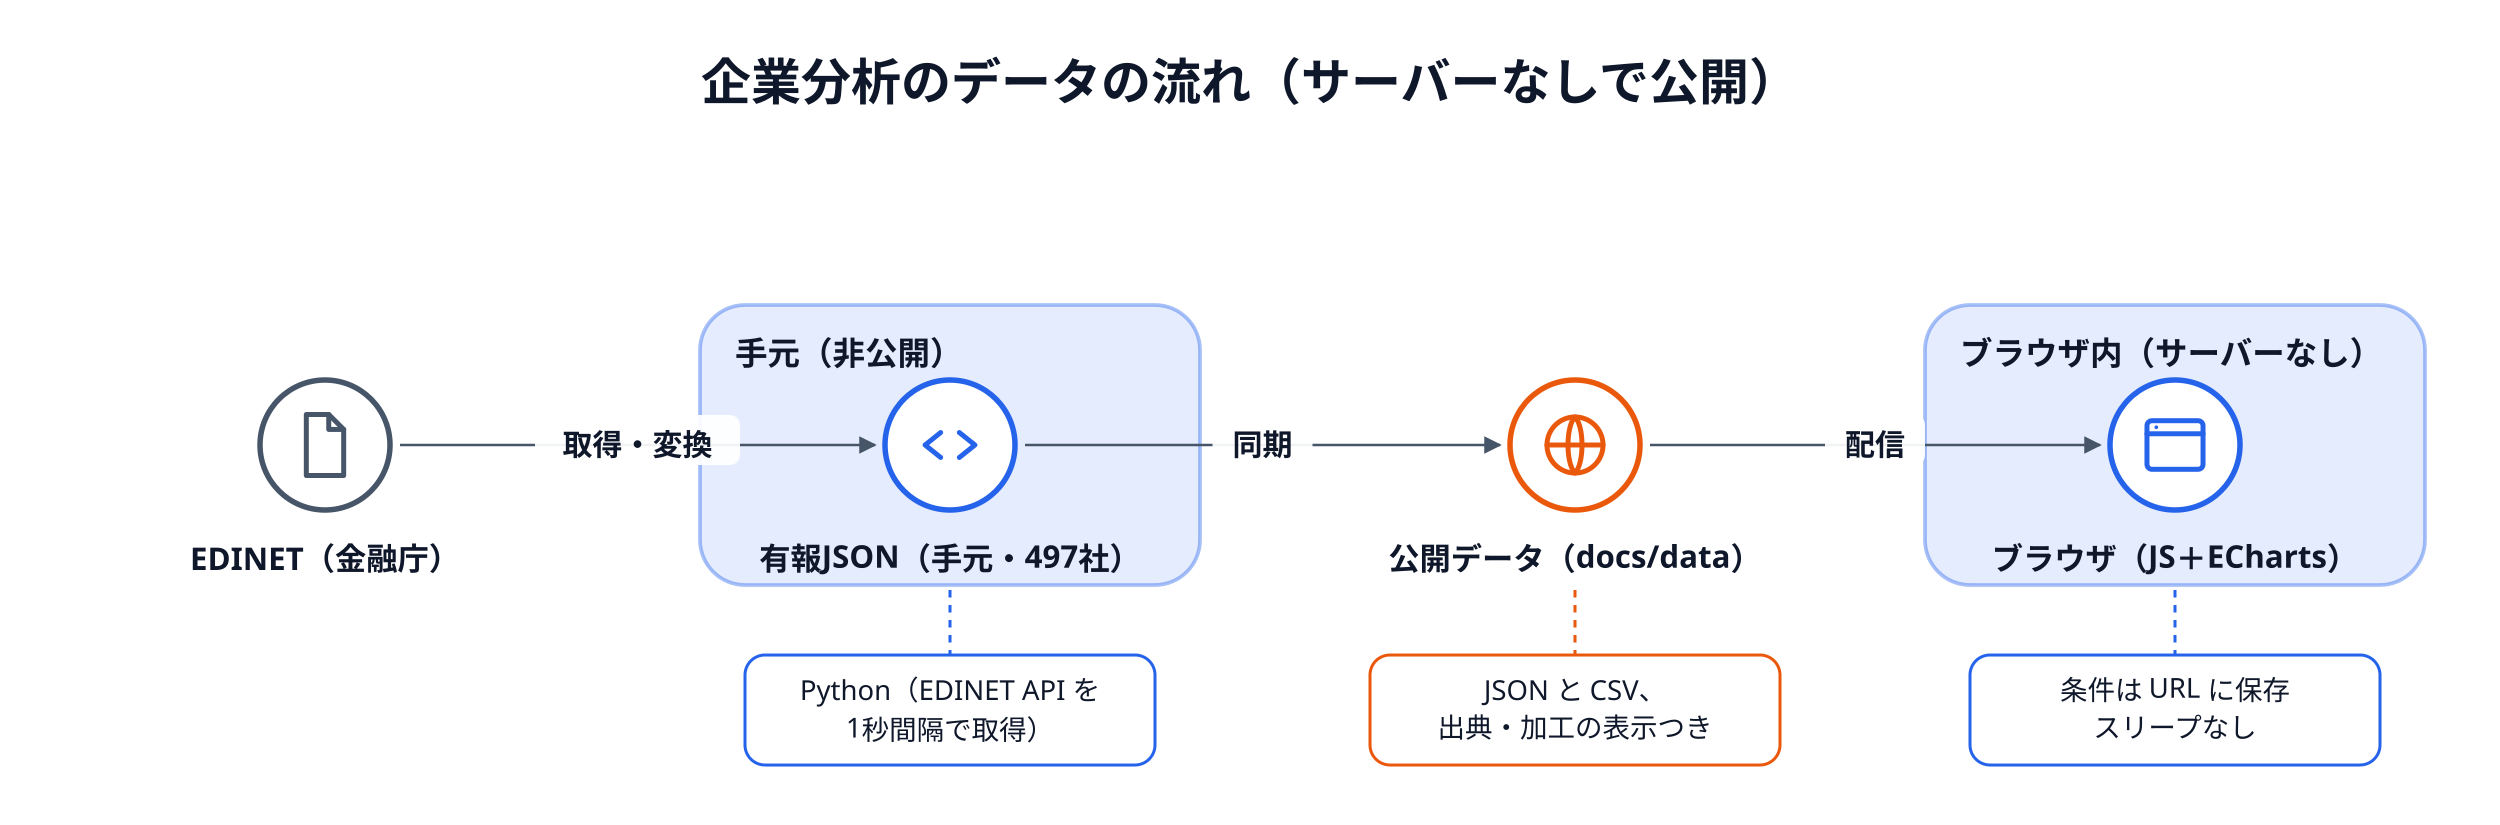
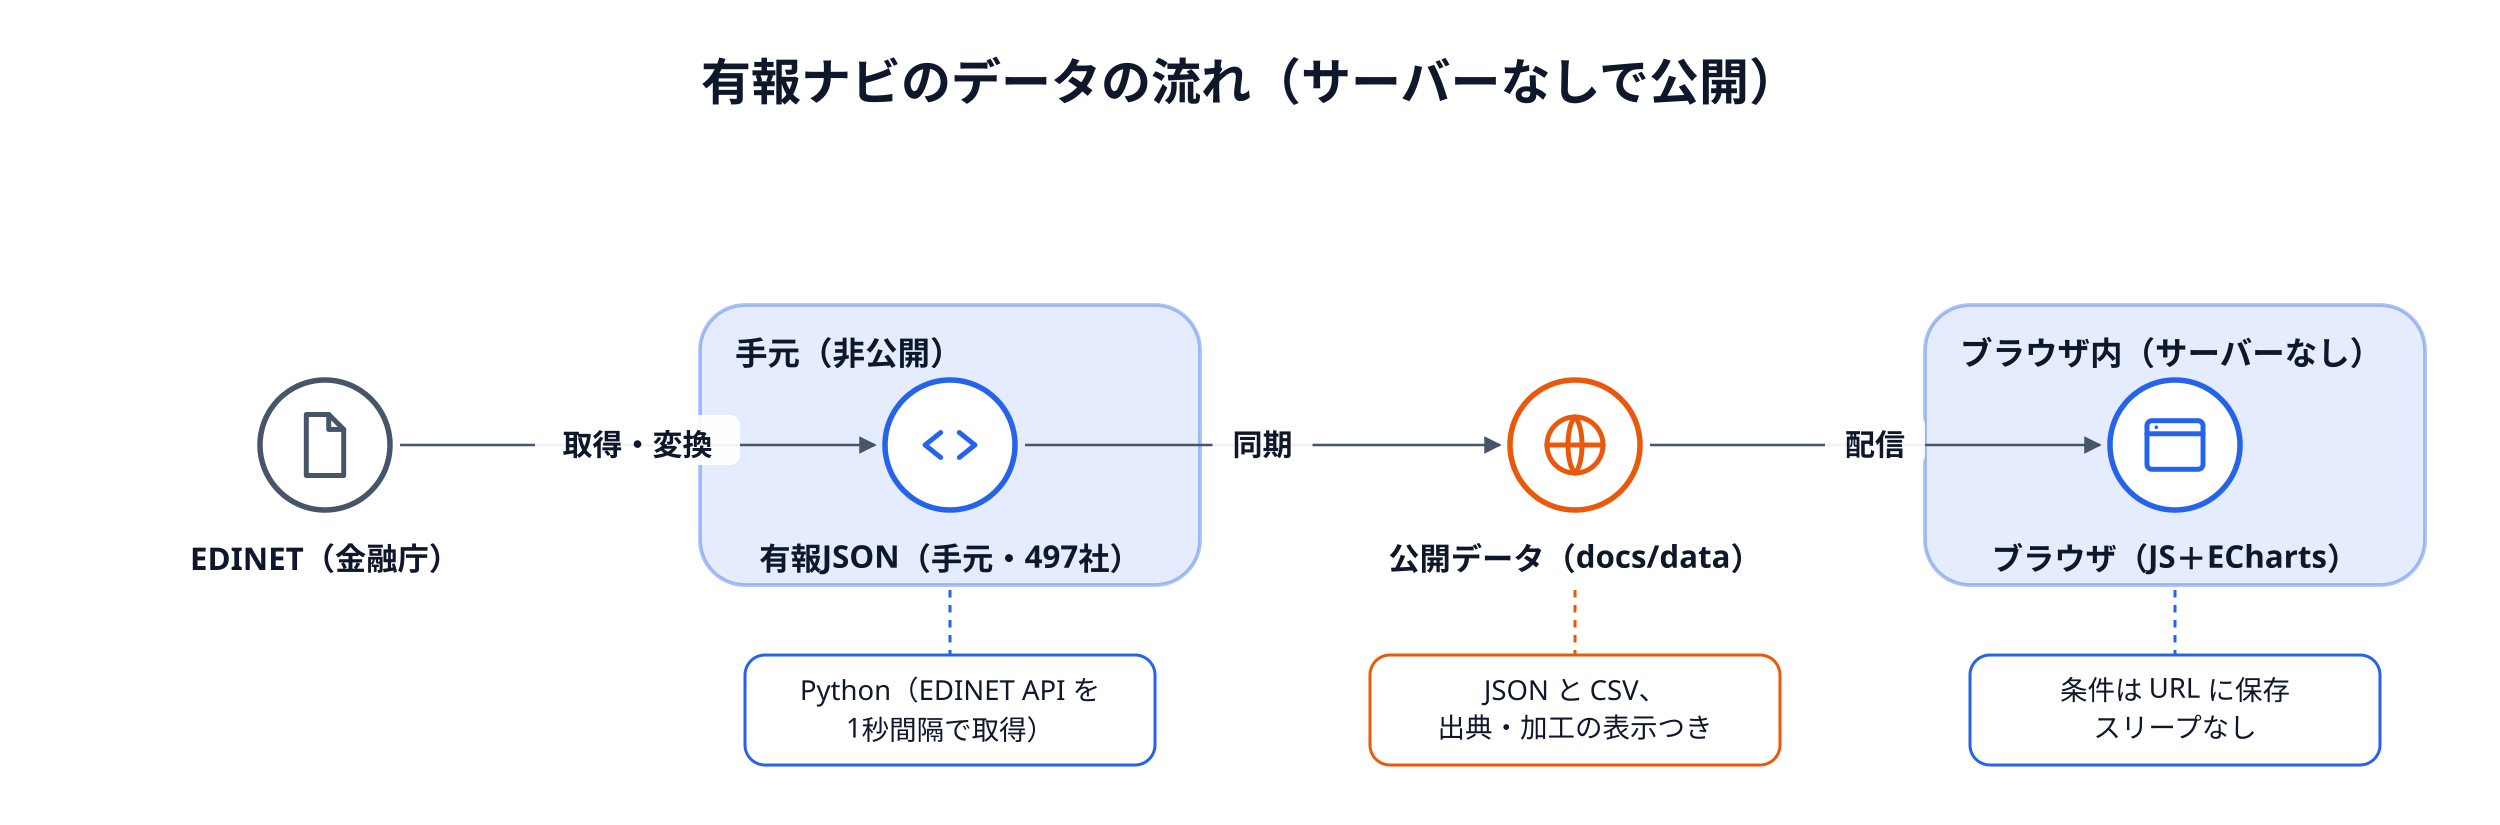
<svg xmlns="http://www.w3.org/2000/svg" viewBox="0 0 1000 330" width="1000" height="330" font-family="'Segoe UI', 'Hiragino Sans', 'Noto Sans JP', 'Yu Gothic UI', 'Meiryo', sans-serif">
  <defs>
    <marker id="ae" viewBox="0 0 10 10" refX="9" refY="5" markerWidth="7" markerHeight="7" orient="auto">
      <path d="M0 0 L10 5 L0 10 z" fill="#475569" />
    </marker>
  </defs>
  <rect x="0" y="0" width="1000" height="330" fill="#ffffff" />
-   <text x="500" y="40" text-anchor="middle" font-size="20" font-weight="800" fill="#0f172a">企業分析のデータの流れ（サーバーなしで公開）</text>
+   <text x="500" y="40" text-anchor="middle" font-size="20" font-weight="800" fill="#0f172a">有報ナビのデータの流れ（サーバーなしで公開）</text>
  <rect x="280.0" y="122" width="200" height="112" rx="18" fill="rgba(37,99,235,0.12)" stroke="rgba(37,99,235,0.4)" stroke-width="1.5" />
  <text x="294.0" y="146" font-size="13" font-weight="700" fill="#0f172a">手元（非公開）</text>
  <rect x="770.0" y="122" width="200" height="112" rx="18" fill="rgba(37,99,235,0.12)" stroke="rgba(37,99,235,0.4)" stroke-width="1.5" />
  <text x="784.0" y="146" font-size="13" font-weight="700" fill="#0f172a">ブラウザ内（サーバーなし）</text>
  <line x1="160" y1="178" x2="350" y2="178" stroke="#475569" stroke-width="1" marker-end="url(#ae)" />
  <rect rx="4" ry="4" x="214.0" y="166" width="82" height="20" fill="rgba(255,255,255,0.92)" />
  <text x="255.0" y="178" text-anchor="middle" dominant-baseline="middle" font-size="12" font-weight="600" fill="#0f172a">取得・変換</text>
  <line x1="410" y1="178" x2="600" y2="178" stroke="#475569" stroke-width="1" marker-end="url(#ae)" />
  <rect rx="4" ry="4" x="485.0" y="166" width="40" height="20" fill="rgba(255,255,255,0.92)" />
  <text x="505.0" y="178" text-anchor="middle" dominant-baseline="middle" font-size="12" font-weight="600" fill="#0f172a">同期</text>
  <line x1="660" y1="178" x2="840" y2="178" stroke="#475569" stroke-width="1" marker-end="url(#ae)" />
  <rect rx="4" ry="4" x="730.0" y="166" width="40" height="20" fill="rgba(255,255,255,0.92)" />
  <text x="750.0" y="178" text-anchor="middle" dominant-baseline="middle" font-size="12" font-weight="600" fill="#0f172a">配信</text>
  <g transform="translate(130,178)">
    <circle r="26" fill="#ffffff" stroke="#475569" stroke-width="2.2" />
    <g transform="translate(-14.95,-14.95) scale(1.2458)" fill="none" stroke="currentColor" color="#475569" stroke-width="1.6" stroke-linecap="round" stroke-linejoin="round">
      <path d="M6 2.2h7.2l4.8 4.8v14.8H6z" />
      <path d="M13.2 2.2v4.8H18" />
    </g>
    <text x="0" y="50" text-anchor="middle" font-size="12.5" font-weight="700" fill="#0f172a">EDINET（金融庁）</text>
  </g>
  <g transform="translate(380,178)">
    <circle r="26" fill="#ffffff" stroke="#2563eb" stroke-width="2.2" />
    <g transform="translate(-14.95,-14.95) scale(1.2458)" fill="none" stroke="currentColor" color="#2563eb" stroke-width="1.6" stroke-linecap="round" stroke-linejoin="round">
      <path d="M9 8 4 12l5 4M15 8l5 4-5 4" />
    </g>
    <text x="0" y="50" text-anchor="middle" font-size="12.5" font-weight="700" fill="#0f172a">有報JSON（手元・497社）</text>
  </g>
  <g transform="translate(630,178)">
    <circle r="26" fill="#ffffff" stroke="#ea580c" stroke-width="2.2" />
    <g transform="translate(-14.95,-14.95) scale(1.2458)" fill="none" stroke="currentColor" color="#ea580c" stroke-width="1.6" stroke-linecap="round" stroke-linejoin="round">
      <circle cx="12" cy="12" r="9" />
      <path d="M3 12h18M12 3c3 3 3 15 0 18M12 3c-3 3-3 15 0 18" />
    </g>
    <text x="0" y="50" text-anchor="middle" font-size="12.5" font-weight="700" fill="#0f172a">公開データ（docs/data）</text>
  </g>
  <g transform="translate(870,178)">
    <circle r="26" fill="#ffffff" stroke="#2563eb" stroke-width="2.2" />
    <g transform="translate(-14.95,-14.95) scale(1.2458)" fill="none" stroke="currentColor" color="#2563eb" stroke-width="1.6" stroke-linecap="round" stroke-linejoin="round">
      <rect x="3" y="4.2" width="18" height="15.6" rx="1.6" />
      <line x1="3" y1="8.4" x2="21" y2="8.4" />
      <circle cx="6" cy="6.3" r="0.6" fill="currentColor" stroke="none" />
    </g>
    <text x="0" y="50" text-anchor="middle" font-size="12.5" font-weight="700" fill="#0f172a">ブラウザ（JS＋ECharts）</text>
  </g>
  <line x1="380" y1="236" x2="380" y2="262" stroke="#2563eb" stroke-width="1.2" stroke-dasharray="3 3" />
  <rect rx="8" x="298" y="262" width="164" height="44" fill="rgba(255,255,255,0.92)" stroke="#2563eb" stroke-width="1.2" />
  <text x="380" y="280" text-anchor="middle" font-size="11" fill="#0f172a">Python（EDINET API を</text>
  <text x="380" y="295" text-anchor="middle" font-size="11" fill="#0f172a">1秒間隔で取得）</text>
  <line x1="870" y1="236" x2="870" y2="262" stroke="#2563eb" stroke-width="1.2" stroke-dasharray="3 3" />
  <rect rx="8" x="788" y="262" width="164" height="44" fill="rgba(255,255,255,0.92)" stroke="#2563eb" stroke-width="1.2" />
  <text x="870" y="280" text-anchor="middle" font-size="11" fill="#0f172a">条件は URL に保存</text>
  <text x="870" y="295" text-anchor="middle" font-size="11" fill="#0f172a">スリープなし</text>
  <line x1="630" y1="236" x2="630" y2="262" stroke="#ea580c" stroke-width="1.2" stroke-dasharray="3 3" />
  <rect rx="8" x="548" y="262" width="164" height="44" fill="rgba(255,255,255,0.92)" stroke="#ea580c" stroke-width="1.2" />
  <text x="630" y="280" text-anchor="middle" font-size="11" fill="#0f172a">JSON と CSV、</text>
  <text x="630" y="295" text-anchor="middle" font-size="11" fill="#0f172a">出典・加工の表示つき</text>
</svg>
